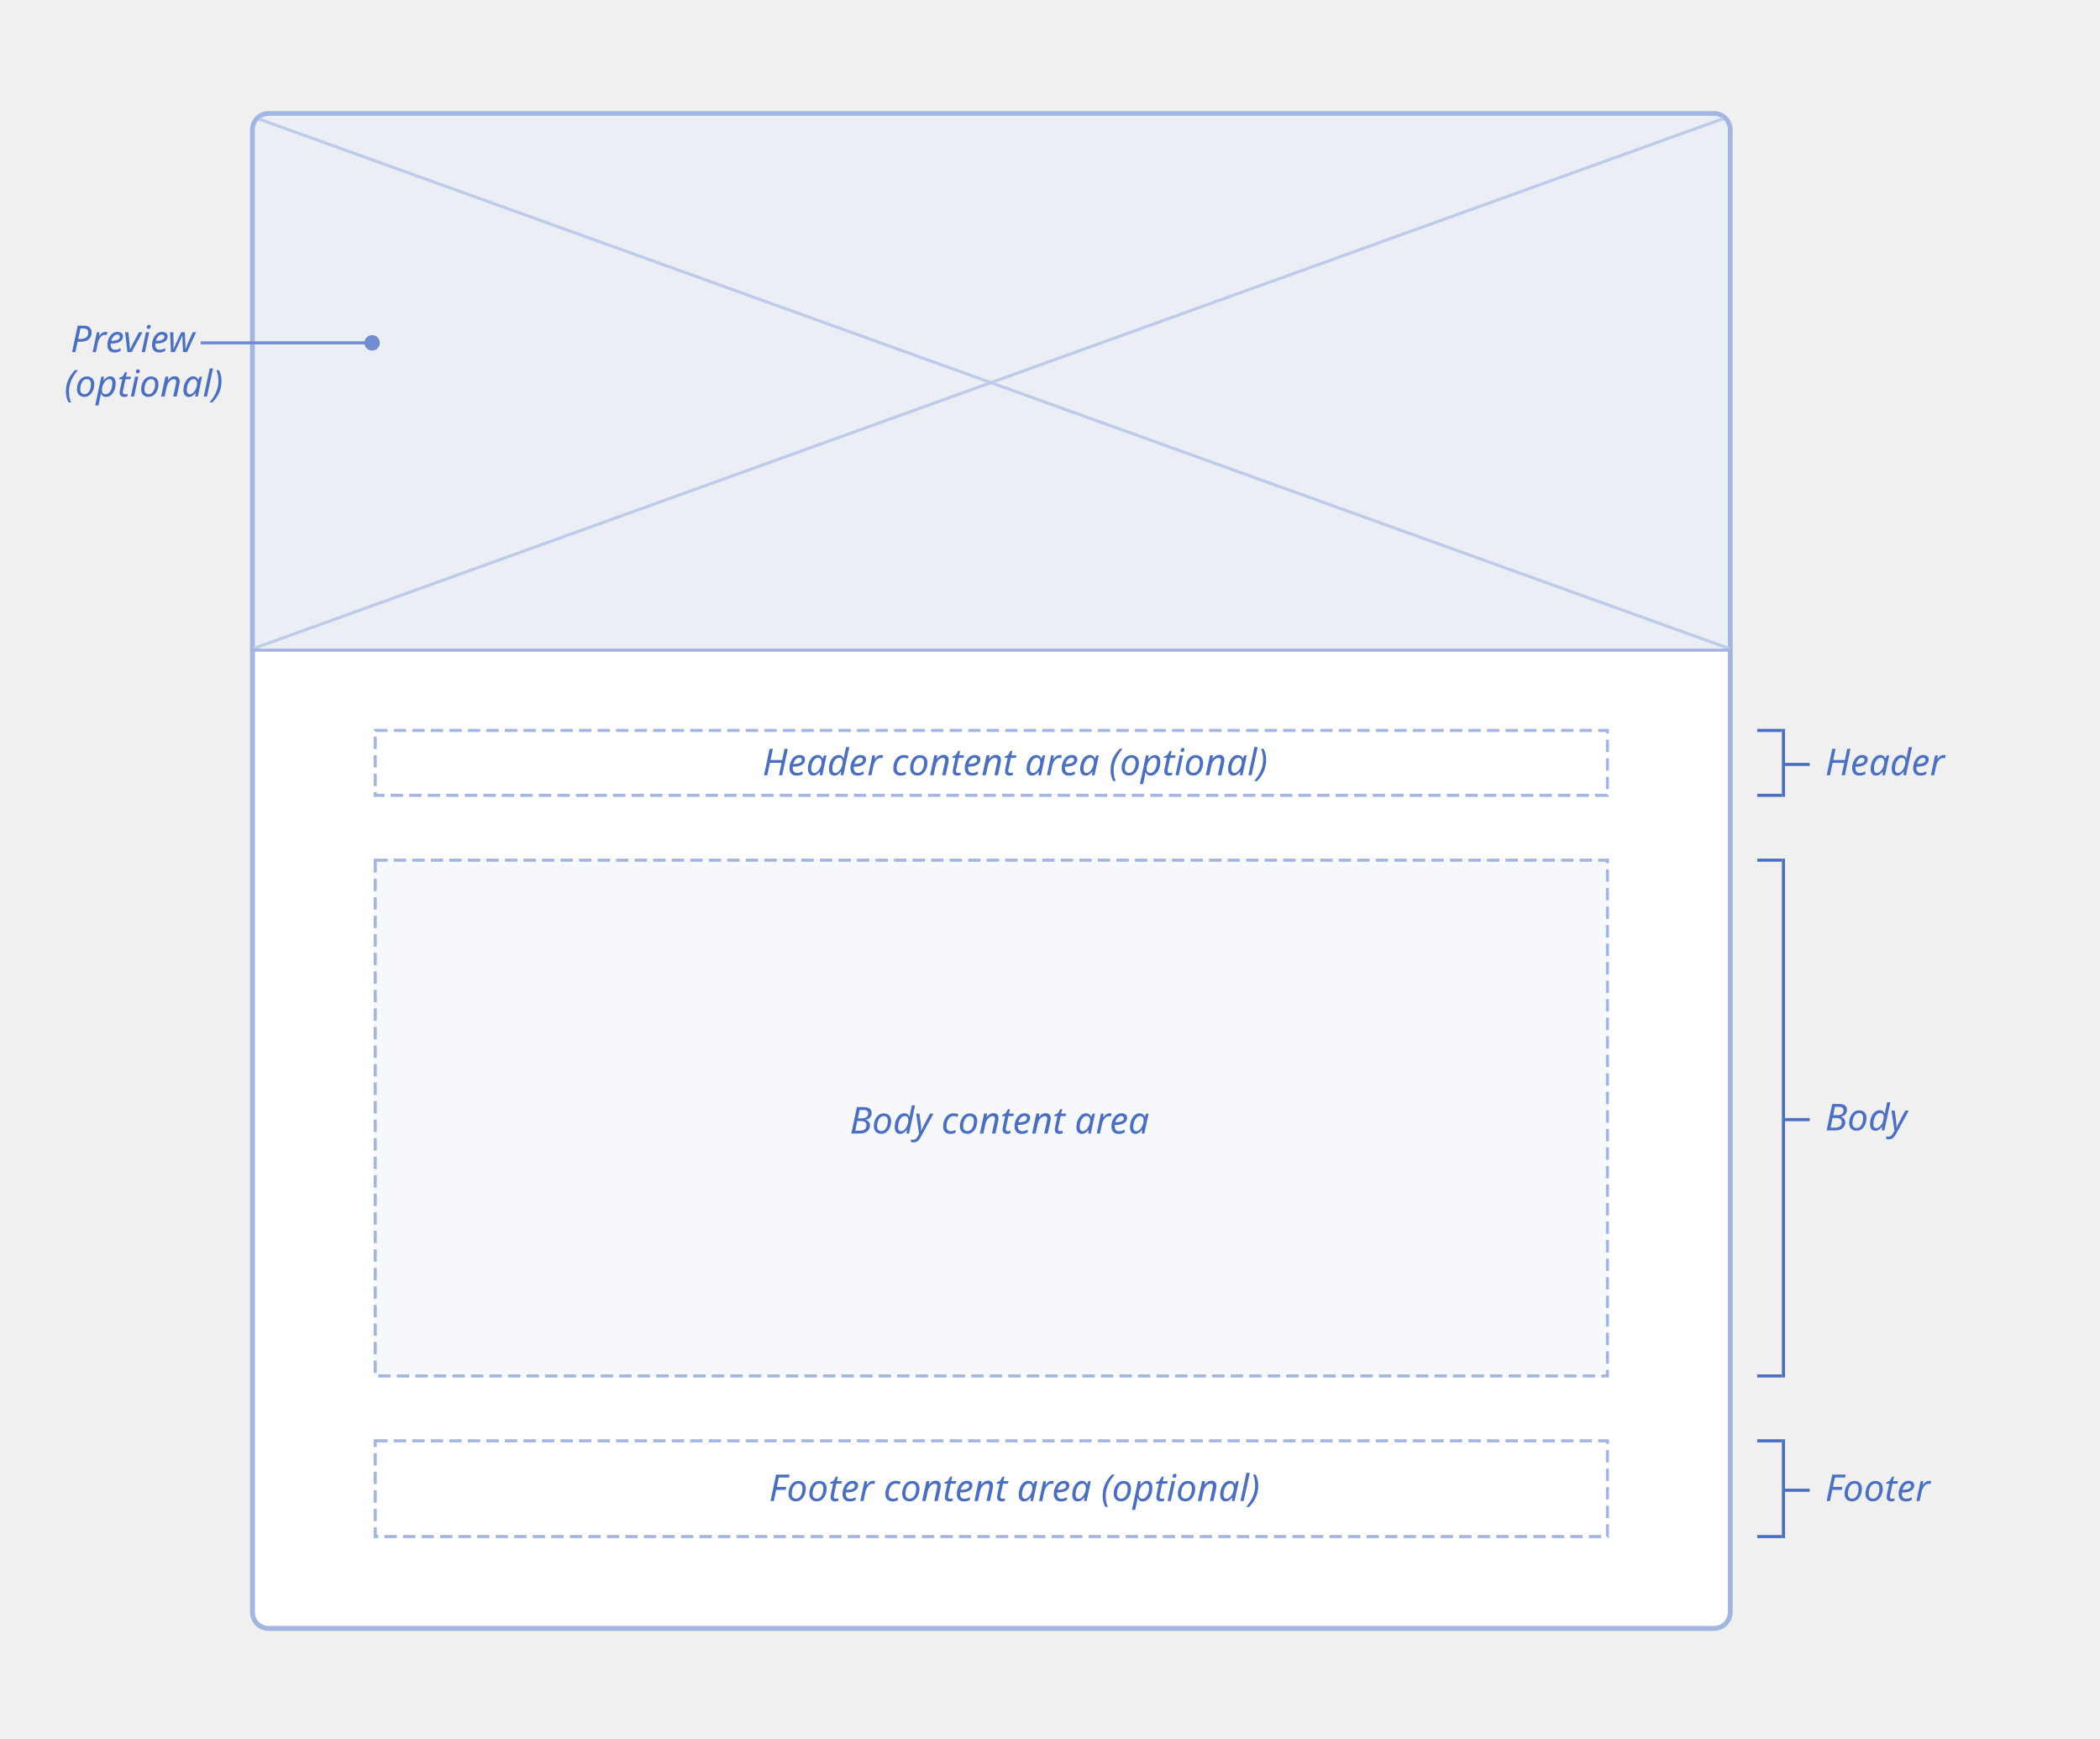
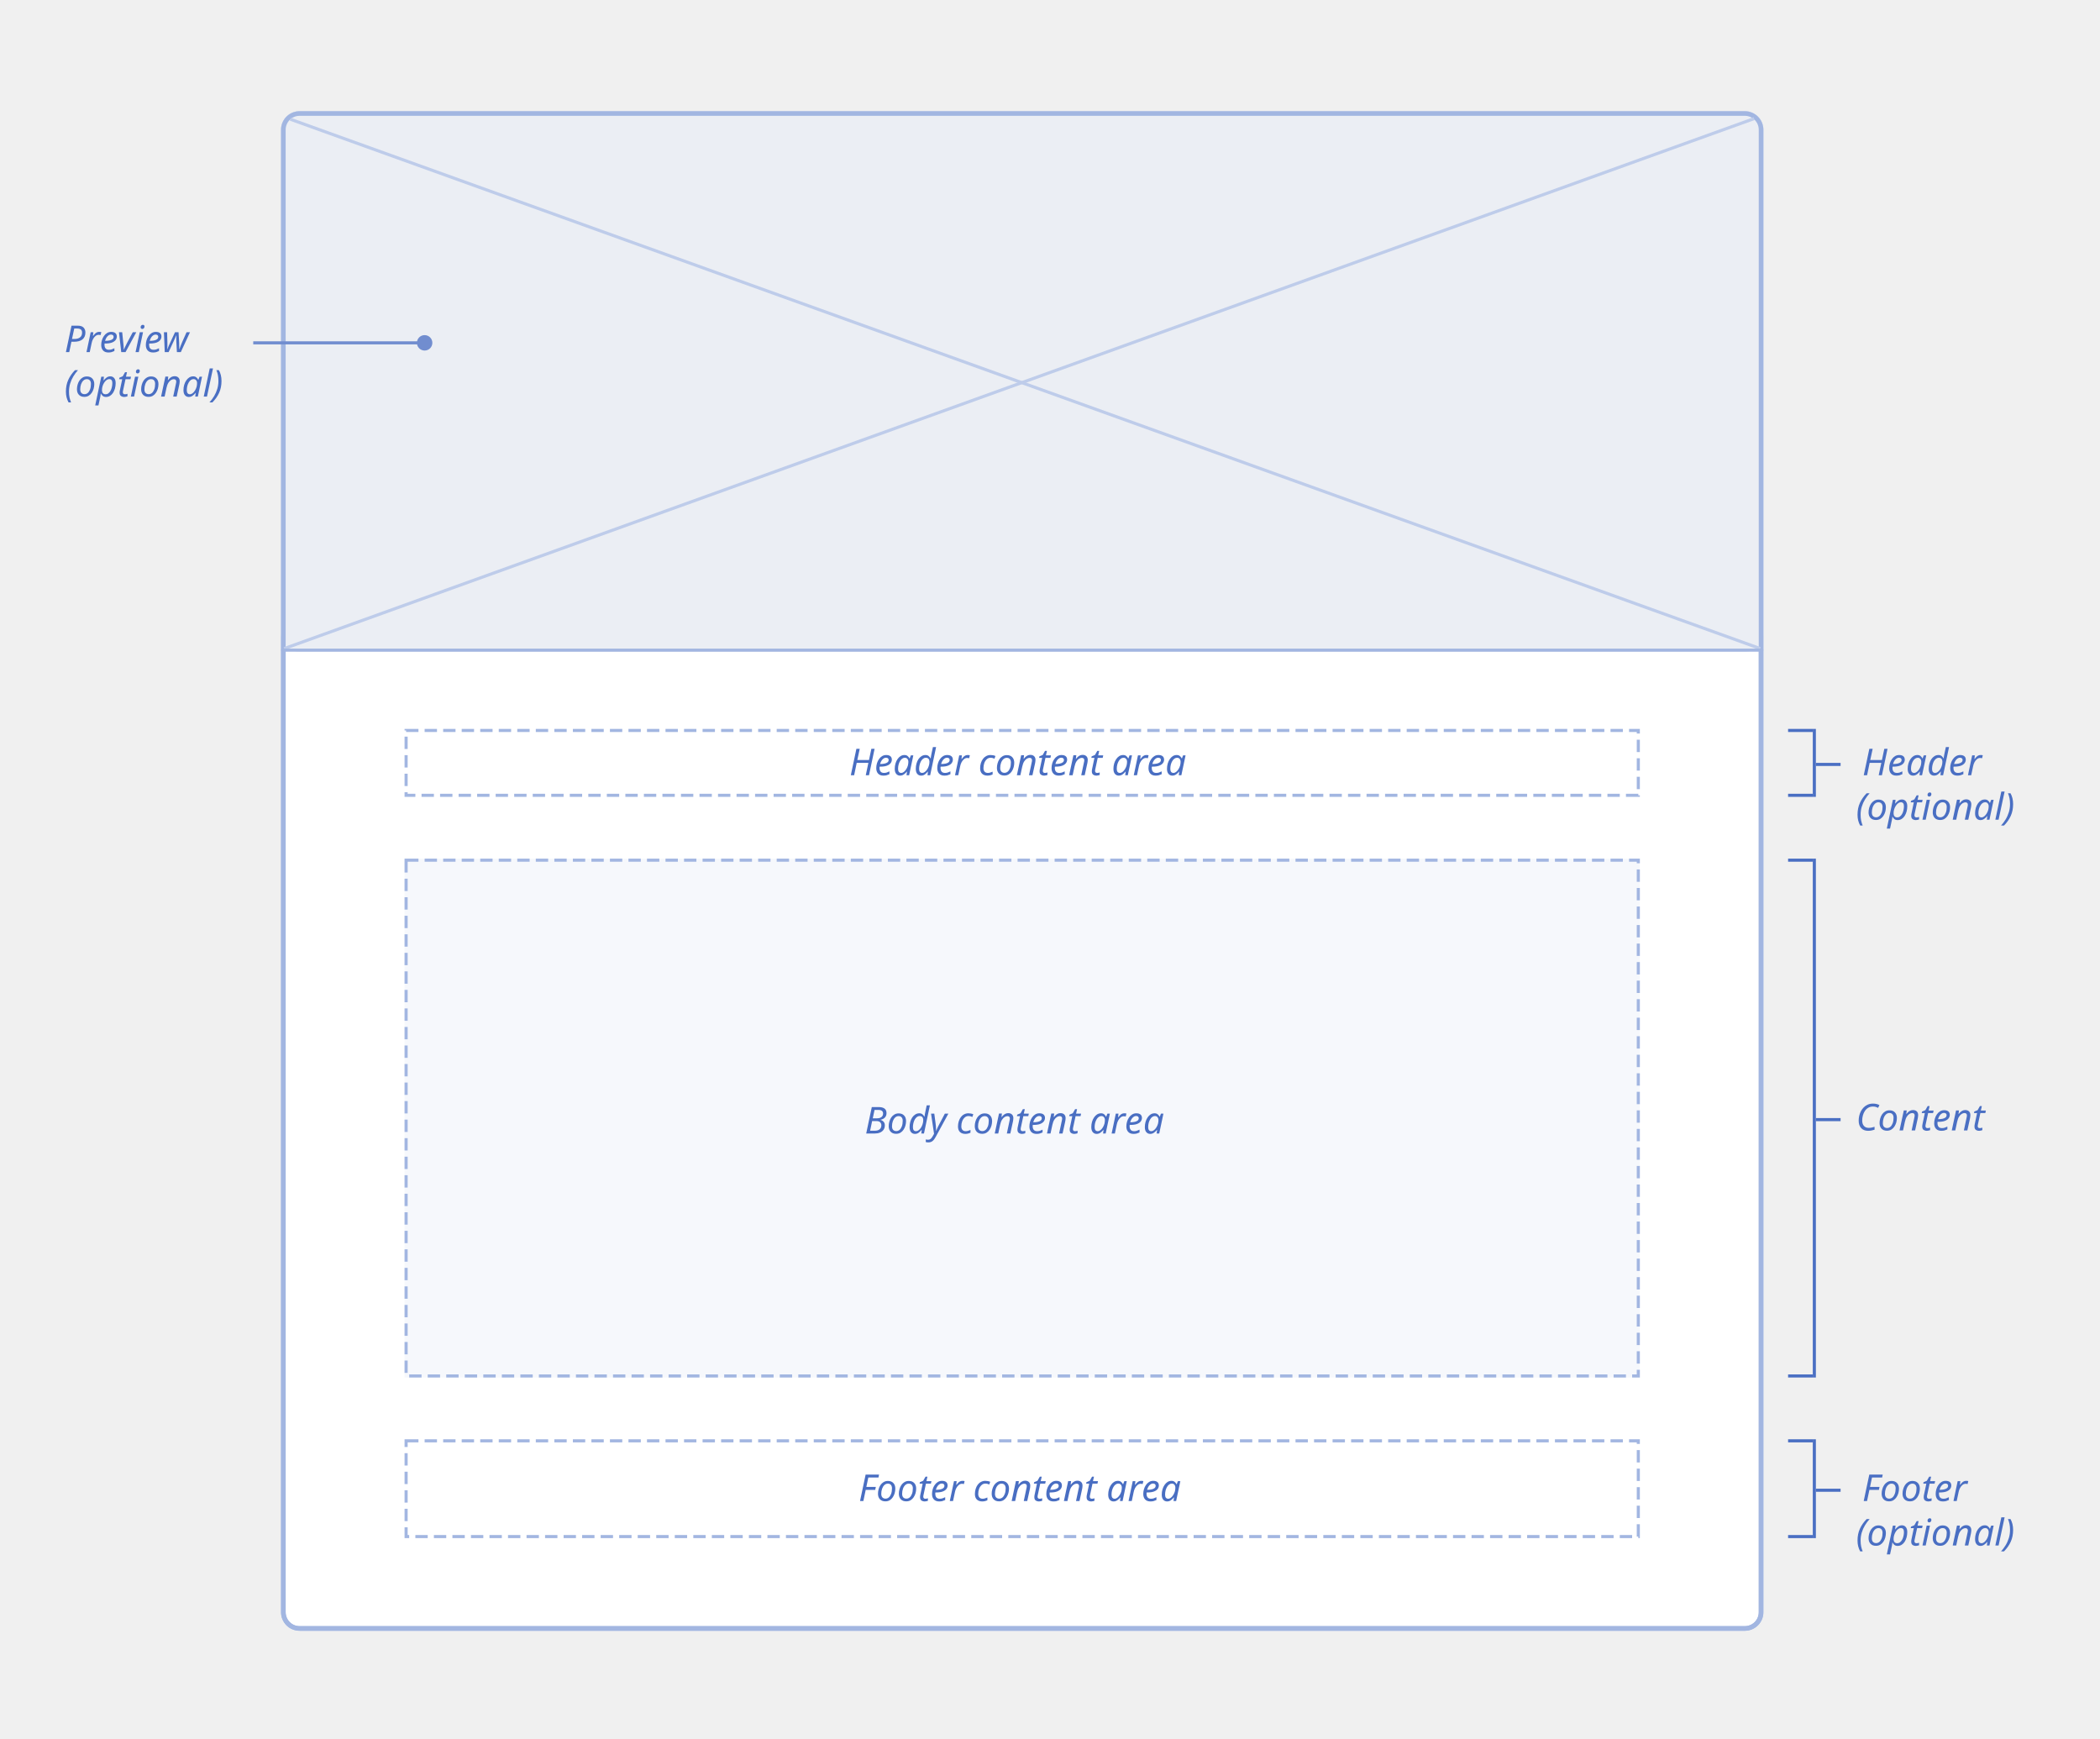
<svg xmlns="http://www.w3.org/2000/svg" viewBox="0 0 680 563" style="max-height: 500px; background: #f4f5f7; width: calc(100% - 64px); border-radius: 4px;">
-   <g id="Group_72711" data-name="Group 72711" transform="translate(-275 -12)">
+   <g id="Group_72711" data-name="Group 72711" transform="translate(-265 -12)">
    <g transform="translate(356 48)" fill="#fff" stroke="#a2b6e1" stroke-width="1.5">
      <rect width="480" height="492" rx="6" stroke="none" />
      <rect x="0.75" y="0.75" width="478.5" height="490.5" rx="5.25" fill="none" />
    </g>
    <g id="Preview" transform="translate(356 48)">
      <g fill="#ebeef4" stroke="#a2b6e1" stroke-width="1.5">
        <rect width="480" height="175" rx="6" stroke="none" />
        <rect x="0.75" y="0.75" width="478.5" height="490.5" rx="5.25" fill="none" />
      </g>
      <line x1="479" y1="174" x2="3" y2="2.6" stroke="#beccea" />
      <line x1="1" y1="174" x2="477" y2="2.4" stroke="#beccea" />
      <rect x="0" y="174" height="1" id="Bar" width="480" fill="#a2b6e1" rx="1" />
    </g>
    <g id="Body_area_box" data-name="Rectangle 138301" transform="translate(396 290)" fill="rgba(74,111,195,0.05)" stroke="#a2b6e1" stroke-width="1" stroke-dasharray="4 2">
      <rect width="400" height="168" stroke="none" />
      <rect x="0.5" y="0.5" width="399" height="167" fill="none" />
    </g>
-     <text id="Body_area" data-name="Body area" transform="translate(576 379)" fill="#496ec2" font-size="12" font-family="sans-serif" style="font-style: italic">
-       <tspan x="-25.818" y="0">Body content area</tspan>
-     </text>
    <g id="header_area_box" data-name="Rectangle 138450" transform="translate(396 248)" fill="#fff" stroke="#a2b6e1" stroke-width="1" stroke-dasharray="4 2">
      <rect width="400" height="22" stroke="none" />
      <rect x="0.5" y="0.5" width="399" height="21" fill="none" />
    </g>
    <g id="footer_area_box" data-name="Rectangle 138449" transform="translate(396 478)" fill="none" stroke="#a2b6e1" stroke-width="1" stroke-dasharray="4 2">
      <rect width="400" height="32" stroke="none" />
      <rect x="0.5" y="0.5" width="399" height="31" fill="none" />
    </g>
-     <text id="Header_content_area_optional_" data-name="Header content area (optional)" transform="translate(600 263)" fill="#496ec2" font-size="12" font-family="sans-serif" style="font-style: italic">
-       <tspan x="-78.11" y="0">Header content area (optional)</tspan>
+     <text id="Header_content_area" data-name="Header content area (optional)" transform="translate(540 263)" fill="#496ec2" font-size="12" font-family="sans-serif" style="font-style: italic">
+       <tspan>Header content area</tspan>
    </text>
-     <text id="Footer_content_area_optional_" data-name="Footer content area (optional)" transform="translate(600 498)" fill="#496ec2" font-size="12" font-family="sans-serif" style="font-style: italic">
-       <tspan x="-75.985" y="0">Footer content area (optional)</tspan>
+     <text id="Body_content_area" data-name="Body area" transform="translate(545 379)" fill="#496ec2" font-size="12" font-family="sans-serif" style="font-style: italic">
+       <tspan>Body content area</tspan>
+     </text>
+     <text id="Footer_content_area" data-name="Footer content area (optional)" transform="translate(543 498)" fill="#496ec2" font-size="12" font-family="sans-serif" style="font-style: italic">
+       <tspan>Footer content area</tspan>
    </text>
    <text id="Header" transform="translate(865.999 263)" fill="#4a6fc3" font-size="12" font-family="sans-serif" style="font-style: italic">
-       <tspan x="0" y="0">Header</tspan>
+       <tspan x="2">Header</tspan>
+       <tspan x="0" dy="1.2em">(optional)</tspan>
    </text>
    <text id="Footer" transform="translate(865.999 498)" fill="#4a6fc3" font-size="12" font-family="sans-serif" style="font-style: italic">
-       <tspan x="0" y="0">Footer</tspan>
+       <tspan x="2">Footer</tspan>
+       <tspan x="0" dy="1.2em">(optional)</tspan>
    </text>
    <text id="Body" transform="translate(865.999 378)" fill="#4a6fc3" font-size="12" font-family="sans-serif" style="font-style: italic">
-       <tspan x="0" y="0">Body</tspan>
+       <tspan>Content</tspan>
    </text>
    <rect id="Rectangle_138454" data-name="Rectangle 138454" width="8" height="1" transform="translate(853 259)" fill="#4a6fc3" />
    <rect id="Rectangle_138456" data-name="Rectangle 138456" width="8" height="1" transform="translate(853 494)" fill="#4a6fc3" />
    <rect id="Rectangle_138455" data-name="Rectangle 138455" width="8" height="1" transform="translate(853 374)" fill="#4a6fc3" />
    <g id="Group_72702" data-name="Group 72702" transform="translate(0 -584)">
      <rect id="Rectangle_138451" data-name="Rectangle 138451" width="8" height="1" transform="translate(844 832)" fill="#4a6fc3" />
      <rect id="Rectangle_138453" data-name="Rectangle 138453" width="1" height="22" transform="translate(852 832)" fill="#4a6fc3" />
      <rect id="Rectangle_138452" data-name="Rectangle 138452" width="8" height="1" transform="translate(844 853)" fill="#4a6fc3" />
    </g>
    <g id="Group_72704" data-name="Group 72704" transform="translate(0 -354)">
      <rect id="Rectangle_138451-2" data-name="Rectangle 138451" width="8" height="1" transform="translate(844 832)" fill="#4a6fc3" />
      <rect id="Rectangle_138453-2" data-name="Rectangle 138453" width="1" height="32" transform="translate(852 832)" fill="#4a6fc3" />
      <rect id="Rectangle_138452-2" data-name="Rectangle 138452" width="8" height="1" transform="translate(844 863)" fill="#4a6fc3" />
    </g>
    <g id="Group_72703" data-name="Group 72703" transform="translate(0 -542)">
      <rect id="Rectangle_138451-3" data-name="Rectangle 138451" width="8" height="1" transform="translate(844 832)" fill="#4a6fc3" />
      <rect id="Rectangle_138453-3" data-name="Rectangle 138453" width="1" height="168" transform="translate(852 832)" fill="#4a6fc3" />
      <rect id="Rectangle_138452-3" data-name="Rectangle 138452" width="8" height="1" transform="translate(844 999)" fill="#4a6fc3" />
    </g>
-     <text id="Divider" transform="translate(334 126)" fill="#4a6fc3" font-size="12" font-family="sans-serif" style="font-style: italic">
-       <tspan x="-36.14" y="0">Preview</tspan>
+     <text id="Divider" transform="translate(324 126)" fill="#4a6fc3" font-size="12" font-family="sans-serif" style="font-style: italic">
+       <tspan x="-38.14" y="0">Preview</tspan>
      <tspan x="-38.14" dy="1.2em">(optional)</tspan>
    </text>
-     <path id="Union_58" data-name="Union 58" d="M-9114.949-372H-9168v-1h53.05a2.5,2.5,0,0,1,2.451-2,2.5,2.5,0,0,1,2.5,2.5,2.5,2.5,0,0,1-2.5,2.5A2.5,2.5,0,0,1-9114.949-372Z" transform="translate(9508 495.501)" fill="#718dcf" />
+     <path id="Union_58" data-name="Union 58" d="M-9114.949-372H-9168v-1h53.05a2.5,2.5,0,0,1,2.451-2,2.5,2.5,0,0,1,2.5,2.5,2.5,2.5,0,0,1-2.5,2.5A2.5,2.5,0,0,1-9114.949-372Z" transform="translate(9515 495.501)" fill="#718dcf" />
  </g>
</svg>
